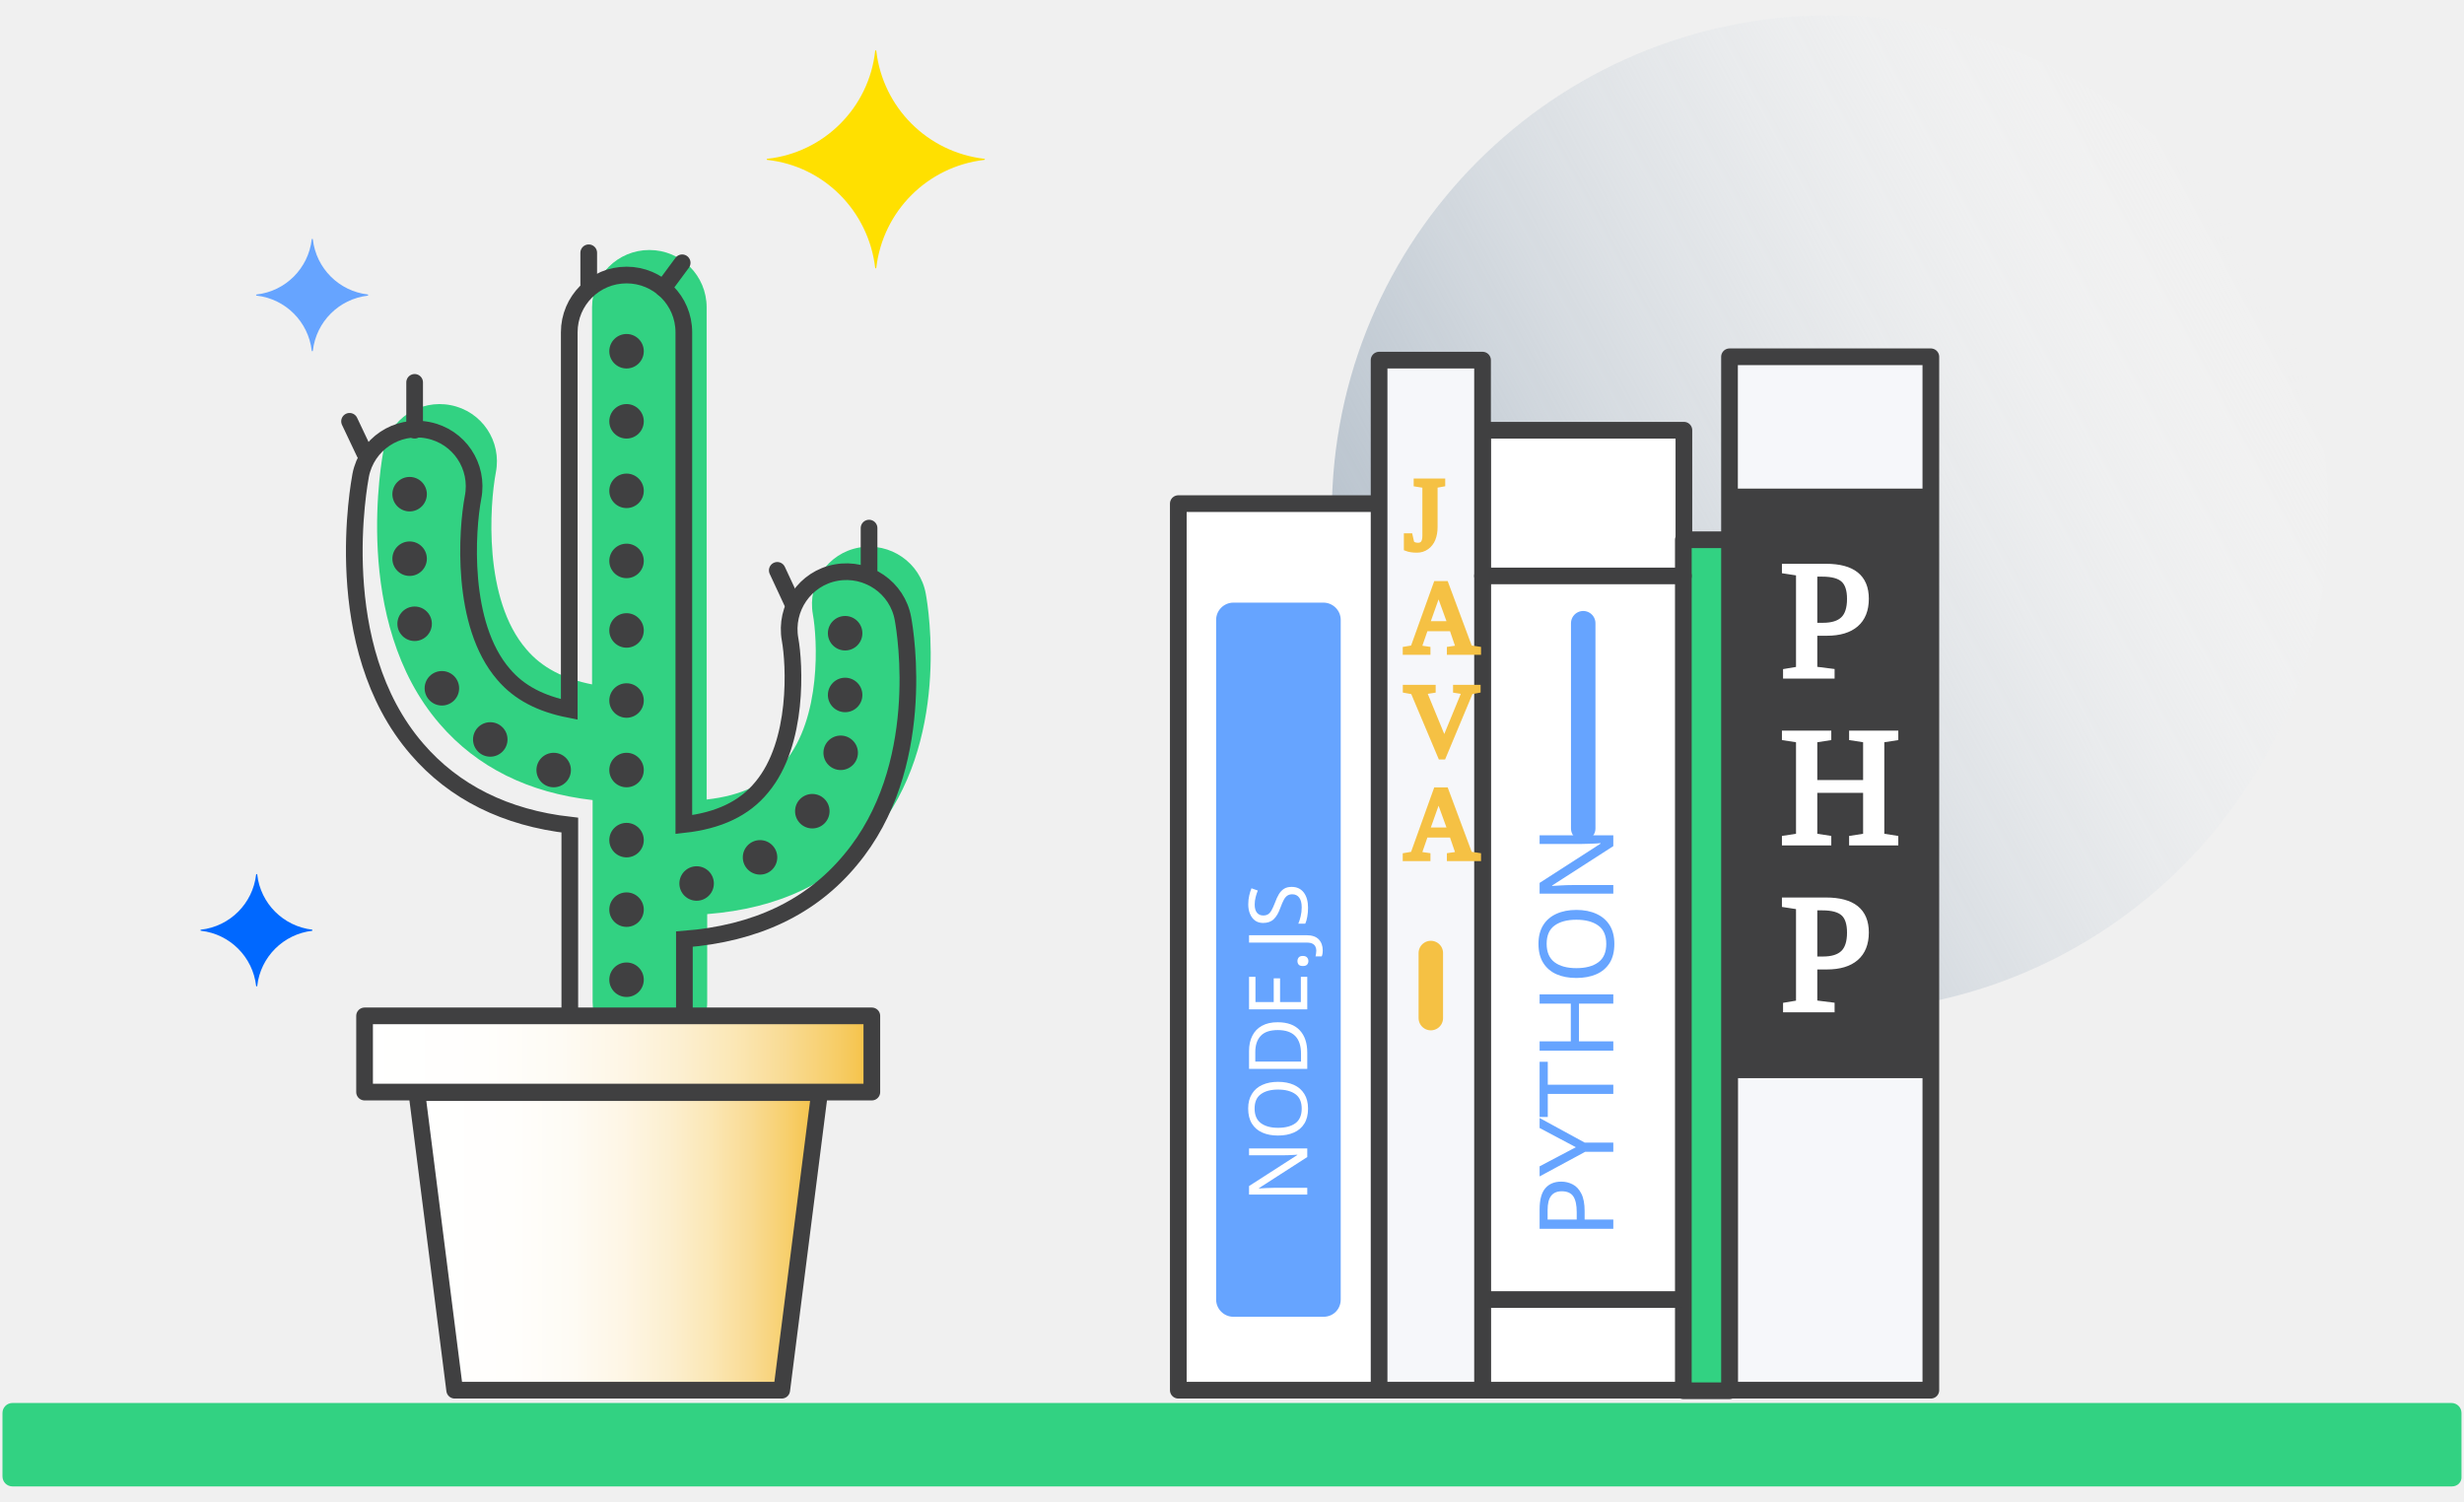
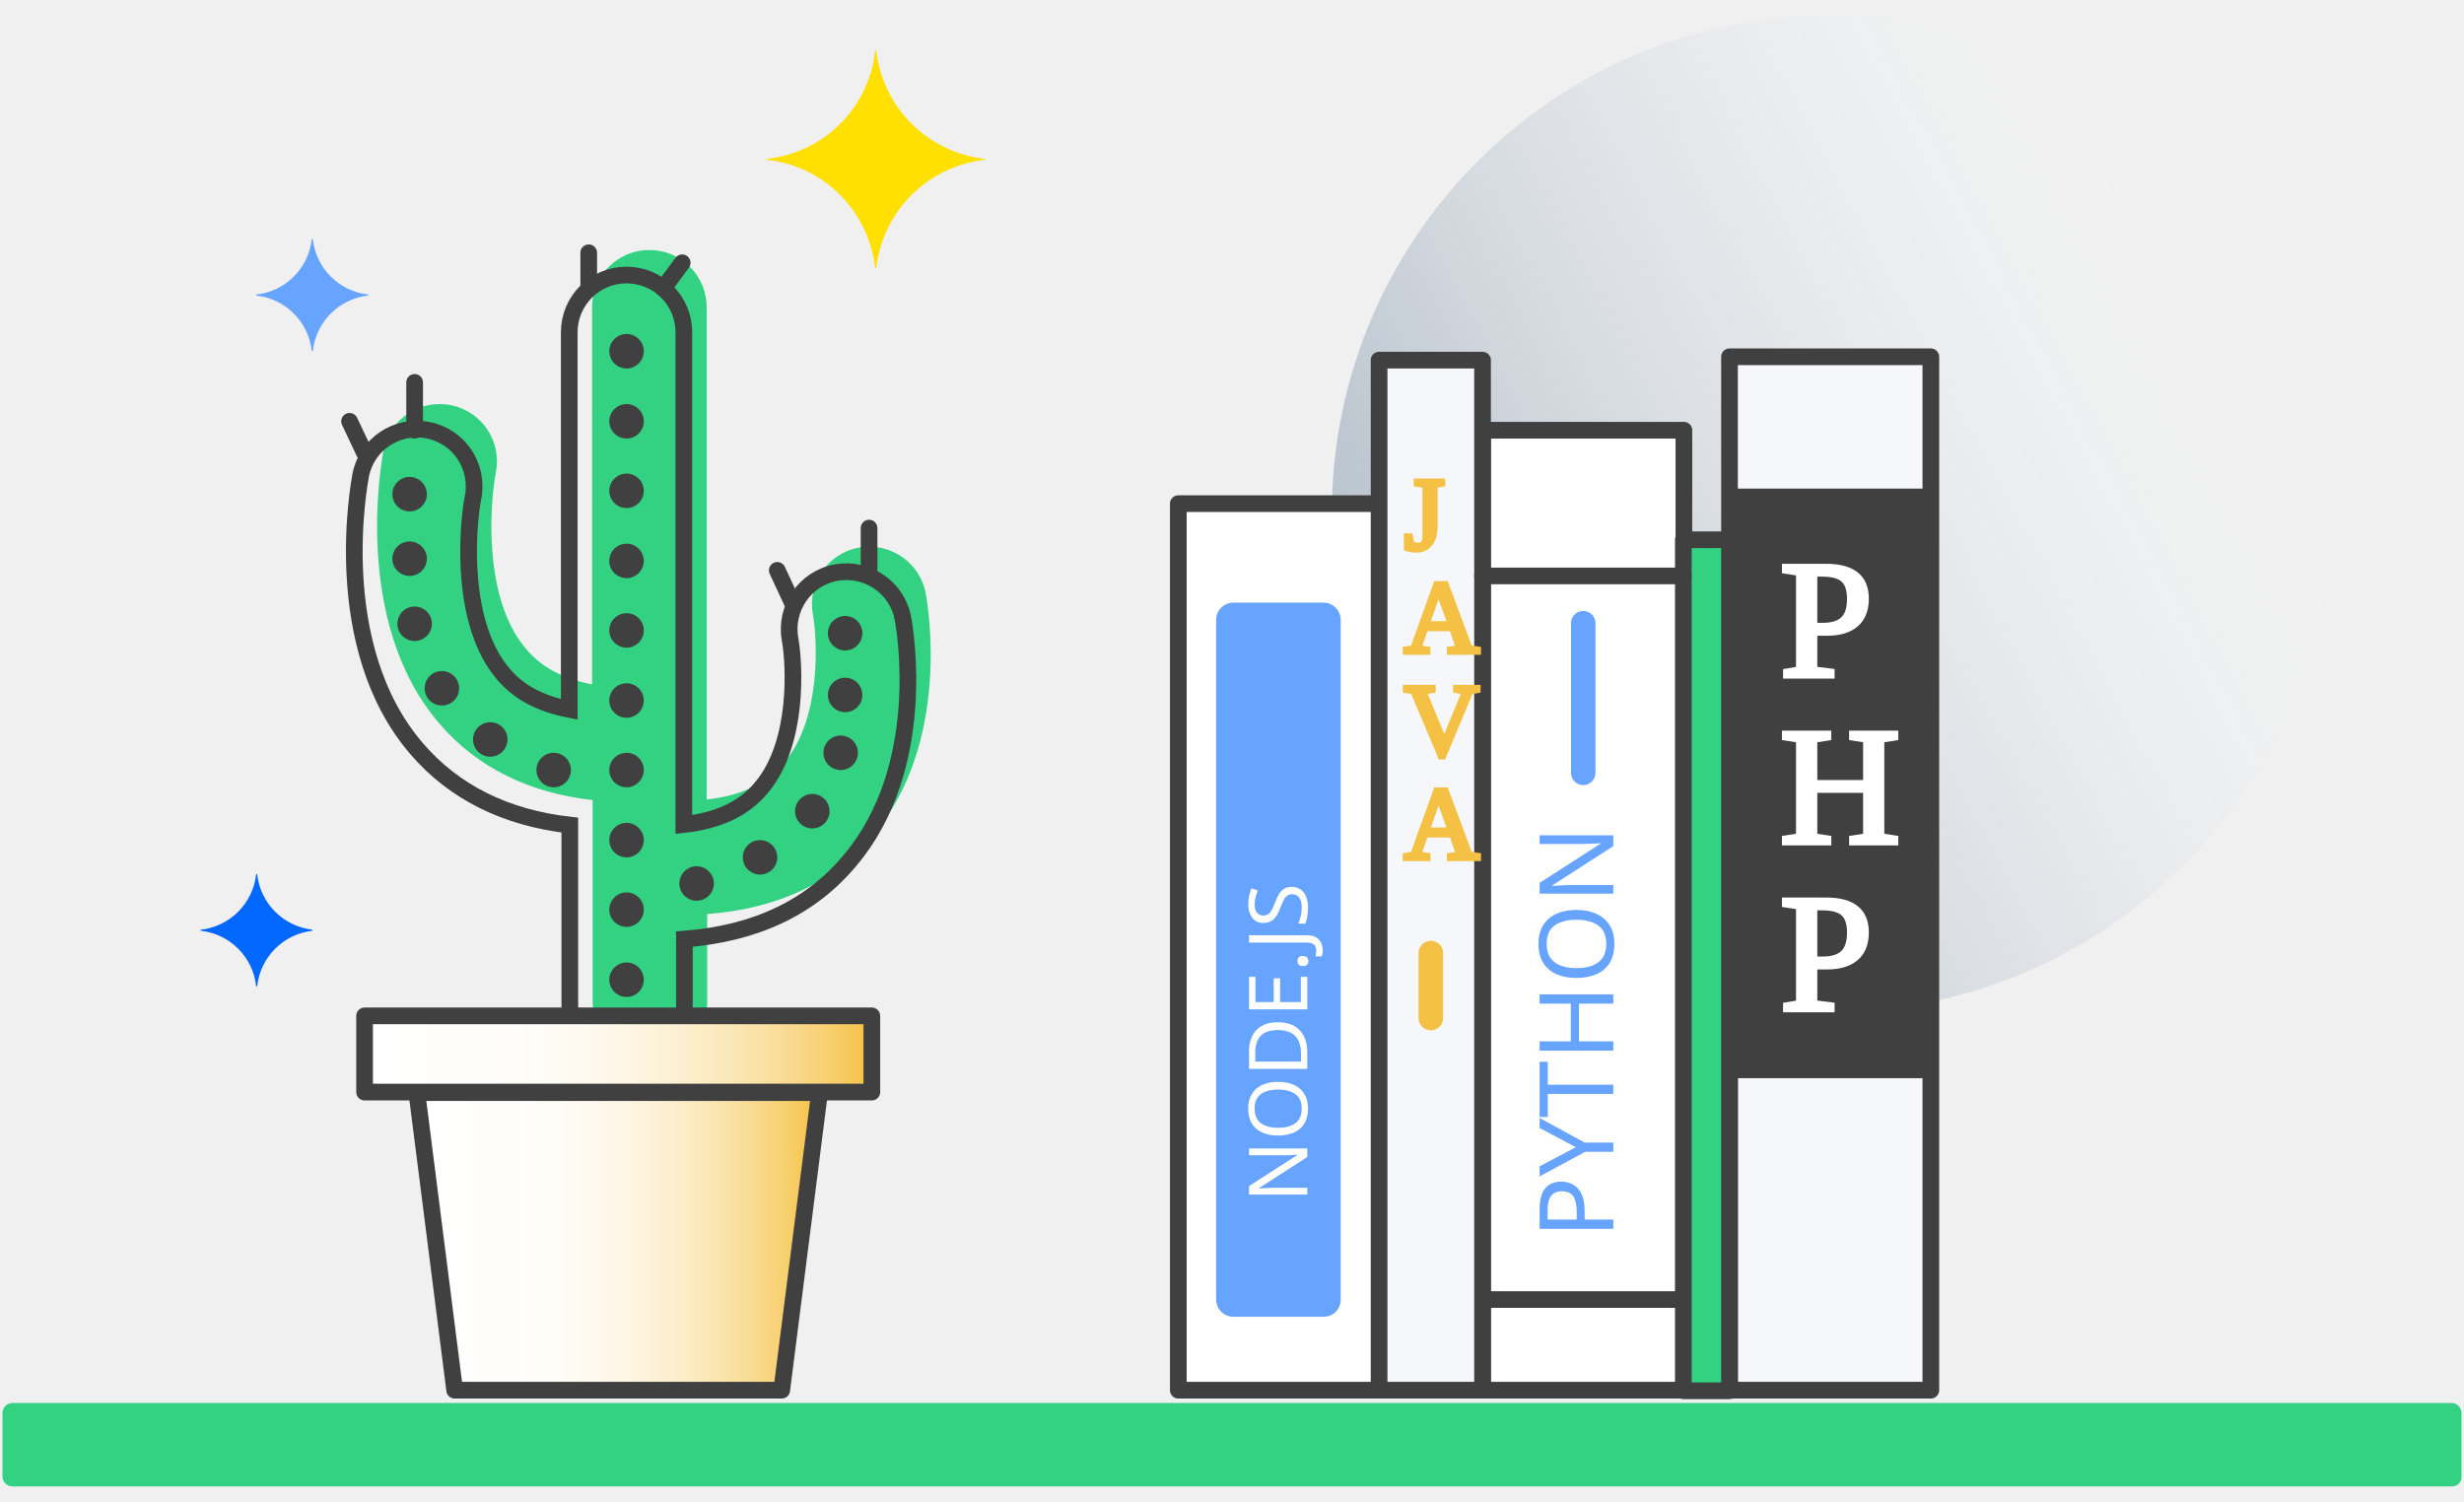
<svg xmlns="http://www.w3.org/2000/svg" xmlns:xlink="http://www.w3.org/1999/xlink" width="443" height="270" viewBox="0 0 443 270">
  <defs>
    <style type="text/css">
      .fake{fill:url(#SVGID_0_);} 
      .st0{fill:none;}
      .st1{fill:none;stroke:#0068FF;stroke-width:2;stroke-miterlimit:10;}
      .st2{fill:#32D282;}
      .st3{fill:url(#SVGID_1_);}
      .st4{fill:#FFE000;}
      .st5{fill:#0068FF;}
      .st6{fill:#66A4FF;}
      .st7{fill:none;stroke:#404041;stroke-width:3;stroke-miterlimit:10;}
      .st8{fill:#404041;}
      .st9{fill:#FFFFFF;stroke:#404041;stroke-width:3;stroke-linecap:round;stroke-linejoin:round;stroke-miterlimit:10;}
      .st10{fill:#F6F7FA;stroke:#404041;stroke-width:3;stroke-linecap:round;stroke-linejoin:round;stroke-miterlimit:10;}
      .st11{fill:none;stroke:#F5C144;stroke-width:4.399;stroke-linecap:round;stroke-linejoin:round;stroke-miterlimit:10;}
      .st12{fill:none;stroke:#66A4FF;stroke-width:4.399;stroke-linecap:round;stroke-linejoin:round;stroke-miterlimit:10;}
      .st13{fill:#32D282;stroke:#404041;stroke-width:3;stroke-linecap:round;stroke-linejoin:round;stroke-miterlimit:10;}
      .st14{fill:url(#SVGID_3_);}
      .st15{fill:none;stroke:#404041;stroke-width:3;stroke-linecap:round;stroke-linejoin:round;stroke-miterlimit:10;}
      .st16{fill:#FFFFFF;}
      .st17{font-family:'SourceSansPro-Black';}
      .st18{font-size:14.663px;}
      .st19{font-size:18.547px;}
      .st20{fill:url(#SVGID_4_);stroke:#404041;stroke-width:3;stroke-linecap:round;stroke-linejoin:round;stroke-miterlimit:10;}
      .st21{fill:url(#SVGID_6_);stroke:#404041;stroke-width:3;stroke-linecap:round;stroke-linejoin:round;stroke-miterlimit:10;}
      .st22{fill:#F5C144;}
      .st23{font-size:14.663px;glyph-orientation-vertical:0;writing-mode:tb;}
      .st24{font-size:24.927px;glyph-orientation-vertical:0;writing-mode:tb;}
      .st25{letter-spacing:-2;}
      .st26{fill:url(#SVGID_7_);}
    </style>
  </defs>
  <pattern y="612" width="463" height="297.7" patternUnits="userSpaceOnUse" id="SVGID_2_" viewBox="0 -297.7 463 297.7" style="overflow:visible;">
    <g>
      <rect y="-297.7" class="st0" width="463" height="297.7" />
      <g>
        <rect y="-297.7" class="st0" width="463" height="297.7" />
        <g>
          <path class="st1" d="M0-1c19.3,0,19.3-6,38.6-6s19.3,6,38.6,6s19.3-6,38.6-6s19.3,6,38.6,6s19.3-6,38.6-6s19.3,6,38.6,6 s19.3-6,38.6-6s19.3,6,38.6,6s19.3-6,38.6-6c19.3,0,19.3,6,38.6,6c19.3,0,19.3-6,38.6-6c19.3,0,19.3,6,38.6,6" />
          <path class="st1" d="M0-9.1c19.3,0,19.3-6,38.6-6s19.3,6,38.6,6s19.3-6,38.6-6s19.3,6,38.6,6s19.3-6,38.6-6s19.3,6,38.6,6 s19.3-6,38.6-6s19.3,6,38.6,6s19.3-6,38.6-6c19.3,0,19.3,6,38.6,6c19.3,0,19.3-6,38.6-6c19.3,0,19.3,6,38.6,6" />
          <path class="st1" d="M0-17.1c19.3,0,19.3-6,38.6-6s19.3,6,38.6,6s19.3-6,38.6-6s19.3,6,38.6,6s19.3-6,38.6-6s19.3,6,38.6,6 s19.3-6,38.6-6s19.3,6,38.6,6s19.3-6,38.6-6c19.3,0,19.3,6,38.6,6c19.3,0,19.3-6,38.6-6c19.3,0,19.3,6,38.6,6" />
          <path class="st1" d="M0-25.2c19.3,0,19.3-6,38.6-6s19.3,6,38.6,6s19.3-6,38.6-6s19.3,6,38.6,6s19.3-6,38.6-6s19.3,6,38.6,6 s19.3-6,38.6-6s19.3,6,38.6,6s19.3-6,38.6-6c19.3,0,19.3,6,38.6,6c19.3,0,19.3-6,38.6-6c19.3,0,19.3,6,38.6,6" />
          <path class="st1" d="M0-33.2c19.3,0,19.3-6,38.6-6s19.3,6,38.6,6s19.3-6,38.6-6s19.3,6,38.6,6s19.3-6,38.6-6s19.3,6,38.6,6 s19.3-6,38.6-6s19.3,6,38.6,6s19.3-6,38.6-6c19.3,0,19.3,6,38.6,6c19.3,0,19.3-6,38.6-6c19.3,0,19.3,6,38.6,6" />
          <path class="st1" d="M0-41.3c19.3,0,19.3-6,38.6-6s19.3,6,38.6,6s19.3-6,38.6-6s19.3,6,38.6,6s19.3-6,38.6-6s19.3,6,38.6,6 s19.3-6,38.6-6s19.3,6,38.6,6s19.3-6,38.6-6c19.3,0,19.3,6,38.6,6c19.3,0,19.3-6,38.6-6c19.3,0,19.3,6,38.6,6" />
          <path class="st1" d="M0-49.3c19.3,0,19.3-6,38.6-6s19.3,6,38.6,6s19.3-6,38.6-6s19.3,6,38.6,6s19.3-6,38.6-6s19.3,6,38.6,6 s19.3-6,38.6-6s19.3,6,38.6,6s19.3-6,38.6-6c19.3,0,19.3,6,38.6,6c19.3,0,19.3-6,38.6-6c19.3,0,19.3,6,38.6,6" />
          <path class="st1" d="M0-57.3c19.3,0,19.3-6,38.6-6s19.3,6,38.6,6s19.3-6,38.6-6s19.3,6,38.6,6s19.3-6,38.6-6s19.3,6,38.6,6 s19.3-6,38.6-6s19.3,6,38.6,6s19.3-6,38.6-6c19.3,0,19.3,6,38.6,6c19.3,0,19.3-6,38.6-6c19.3,0,19.3,6,38.6,6" />
          <path class="st1" d="M0-65.4c19.3,0,19.3-6,38.6-6s19.3,6,38.6,6s19.3-6,38.6-6s19.3,6,38.6,6s19.3-6,38.6-6s19.3,6,38.6,6 s19.3-6,38.6-6s19.3,6,38.6,6s19.3-6,38.6-6c19.3,0,19.3,6,38.6,6c19.3,0,19.3-6,38.6-6c19.3,0,19.3,6,38.6,6" />
          <path class="st1" d="M0-73.4c19.3,0,19.3-6,38.6-6s19.3,6,38.6,6s19.3-6,38.6-6s19.3,6,38.6,6s19.3-6,38.6-6s19.3,6,38.6,6 s19.3-6,38.6-6s19.3,6,38.6,6s19.3-6,38.6-6c19.3,0,19.3,6,38.6,6c19.3,0,19.3-6,38.6-6c19.3,0,19.3,6,38.6,6" />
          <path class="st1" d="M0-81.5c19.3,0,19.3-6,38.6-6s19.3,6,38.6,6s19.3-6,38.6-6s19.3,6,38.6,6s19.3-6,38.6-6s19.3,6,38.6,6 s19.3-6,38.6-6s19.3,6,38.6,6s19.3-6,38.6-6c19.3,0,19.3,6,38.6,6c19.3,0,19.3-6,38.6-6c19.3,0,19.3,6,38.6,6" />
          <path class="st1" d="M0-89.5c19.3,0,19.3-6,38.6-6s19.3,6,38.6,6s19.3-6,38.6-6s19.3,6,38.6,6s19.3-6,38.6-6s19.3,6,38.6,6 s19.3-6,38.6-6s19.3,6,38.6,6s19.3-6,38.6-6c19.3,0,19.3,6,38.6,6c19.3,0,19.3-6,38.6-6c19.3,0,19.3,6,38.6,6" />
          <path class="st1" d="M0-97.6c19.3,0,19.3-6,38.6-6s19.3,6,38.6,6s19.3-6,38.6-6s19.3,6,38.6,6s19.3-6,38.6-6s19.3,6,38.6,6 s19.3-6,38.6-6s19.3,6,38.6,6s19.3-6,38.6-6c19.3,0,19.3,6,38.6,6c19.3,0,19.3-6,38.6-6c19.3,0,19.3,6,38.6,6" />
          <path class="st1" d="M0-105.6c19.3,0,19.3-6,38.6-6s19.3,6,38.6,6s19.3-6,38.6-6s19.3,6,38.6,6s19.3-6,38.6-6s19.3,6,38.6,6 s19.3-6,38.6-6s19.3,6,38.6,6s19.3-6,38.6-6c19.3,0,19.3,6,38.6,6c19.3,0,19.3-6,38.6-6c19.3,0,19.3,6,38.6,6" />
          <path class="st1" d="M0-113.7c19.3,0,19.3-6,38.6-6s19.3,6,38.6,6s19.3-6,38.6-6s19.3,6,38.6,6s19.3-6,38.6-6s19.3,6,38.6,6 s19.3-6,38.6-6s19.3,6,38.6,6s19.3-6,38.6-6c19.3,0,19.3,6,38.6,6c19.3,0,19.3-6,38.6-6c19.3,0,19.3,6,38.6,6" />
          <path class="st1" d="M0-121.7c19.3,0,19.3-6,38.6-6s19.3,6,38.6,6s19.3-6,38.6-6s19.3,6,38.6,6s19.3-6,38.6-6s19.3,6,38.6,6 s19.3-6,38.6-6s19.3,6,38.6,6s19.3-6,38.6-6c19.3,0,19.3,6,38.6,6c19.3,0,19.3-6,38.6-6c19.3,0,19.3,6,38.6,6" />
          <path class="st1" d="M0-129.8c19.3,0,19.3-6,38.6-6s19.3,6,38.6,6s19.3-6,38.6-6s19.3,6,38.6,6s19.3-6,38.6-6s19.3,6,38.6,6 s19.3-6,38.6-6s19.3,6,38.6,6s19.3-6,38.6-6c19.3,0,19.3,6,38.6,6c19.3,0,19.3-6,38.6-6c19.3,0,19.3,6,38.6,6" />
          <path class="st1" d="M0-137.8c19.3,0,19.3-6,38.6-6s19.3,6,38.6,6s19.3-6,38.6-6s19.3,6,38.6,6s19.3-6,38.6-6s19.3,6,38.6,6 s19.3-6,38.6-6s19.3,6,38.6,6s19.3-6,38.6-6c19.3,0,19.3,6,38.6,6c19.3,0,19.3-6,38.6-6c19.3,0,19.3,6,38.6,6" />
          <path class="st1" d="M0-145.9c19.3,0,19.3-6,38.6-6s19.3,6,38.6,6s19.3-6,38.6-6s19.3,6,38.6,6s19.3-6,38.6-6s19.3,6,38.6,6 s19.3-6,38.6-6s19.3,6,38.6,6s19.3-6,38.6-6c19.3,0,19.3,6,38.6,6c19.3,0,19.3-6,38.6-6c19.3,0,19.3,6,38.6,6" />
          <path class="st1" d="M0-153.9c19.3,0,19.3-6,38.6-6s19.3,6,38.6,6s19.3-6,38.6-6s19.3,6,38.6,6s19.3-6,38.6-6s19.3,6,38.6,6 s19.3-6,38.6-6s19.3,6,38.6,6s19.3-6,38.6-6c19.3,0,19.3,6,38.6,6c19.3,0,19.3-6,38.6-6c19.3,0,19.3,6,38.6,6" />
          <path class="st1" d="M0-162c19.3,0,19.3-6,38.6-6s19.3,6,38.6,6s19.3-6,38.6-6s19.3,6,38.6,6s19.3-6,38.6-6s19.3,6,38.6,6 s19.3-6,38.6-6s19.3,6,38.6,6s19.3-6,38.6-6c19.3,0,19.3,6,38.6,6c19.3,0,19.3-6,38.6-6c19.3,0,19.3,6,38.6,6" />
          <path class="st1" d="M0-170c19.3,0,19.3-6,38.6-6s19.3,6,38.6,6s19.3-6,38.6-6s19.3,6,38.6,6s19.3-6,38.6-6s19.3,6,38.6,6 s19.3-6,38.6-6s19.3,6,38.6,6s19.3-6,38.6-6c19.3,0,19.3,6,38.6,6c19.3,0,19.3-6,38.6-6c19.3,0,19.3,6,38.6,6" />
          <path class="st1" d="M0-178c19.3,0,19.3-6,38.6-6s19.3,6,38.6,6s19.3-6,38.6-6s19.3,6,38.6,6s19.3-6,38.6-6s19.3,6,38.6,6 s19.3-6,38.6-6s19.3,6,38.6,6s19.3-6,38.6-6c19.3,0,19.3,6,38.6,6c19.3,0,19.3-6,38.6-6c19.3,0,19.3,6,38.6,6" />
          <path class="st1" d="M0-186.1c19.3,0,19.3-6,38.6-6s19.3,6,38.6,6s19.3-6,38.6-6s19.3,6,38.6,6s19.3-6,38.6-6s19.3,6,38.6,6 s19.3-6,38.6-6s19.3,6,38.6,6s19.3-6,38.6-6c19.3,0,19.3,6,38.6,6c19.3,0,19.3-6,38.6-6c19.3,0,19.3,6,38.6,6" />
          <path class="st1" d="M0-194.1c19.3,0,19.3-6,38.6-6s19.3,6,38.6,6s19.3-6,38.6-6s19.3,6,38.6,6s19.3-6,38.6-6s19.3,6,38.6,6 s19.3-6,38.6-6s19.3,6,38.6,6s19.3-6,38.6-6c19.3,0,19.3,6,38.6,6c19.3,0,19.3-6,38.6-6c19.3,0,19.3,6,38.6,6" />
          <path class="st1" d="M0-202.2c19.3,0,19.3-6,38.6-6s19.3,6,38.6,6s19.3-6,38.6-6s19.3,6,38.6,6s19.3-6,38.6-6s19.3,6,38.6,6 s19.3-6,38.6-6s19.3,6,38.6,6s19.3-6,38.6-6c19.3,0,19.3,6,38.6,6c19.3,0,19.3-6,38.6-6c19.3,0,19.3,6,38.6,6" />
          <path class="st1" d="M0-210.2c19.3,0,19.3-6,38.6-6s19.3,6,38.6,6s19.3-6,38.6-6s19.3,6,38.6,6s19.3-6,38.6-6s19.3,6,38.6,6 s19.3-6,38.6-6s19.3,6,38.6,6s19.3-6,38.6-6c19.3,0,19.3,6,38.6,6c19.3,0,19.3-6,38.6-6c19.3,0,19.3,6,38.6,6" />
          <path class="st1" d="M0-218.3c19.3,0,19.3-6,38.6-6s19.3,6,38.6,6s19.3-6,38.6-6s19.3,6,38.6,6s19.3-6,38.6-6s19.3,6,38.6,6 s19.3-6,38.6-6s19.3,6,38.6,6s19.3-6,38.6-6c19.3,0,19.3,6,38.6,6c19.3,0,19.3-6,38.6-6c19.3,0,19.3,6,38.6,6" />
          <path class="st1" d="M0-226.3c19.3,0,19.3-6,38.6-6s19.3,6,38.6,6s19.3-6,38.6-6s19.3,6,38.6,6s19.3-6,38.6-6s19.3,6,38.6,6 s19.3-6,38.6-6s19.3,6,38.6,6s19.3-6,38.6-6c19.3,0,19.3,6,38.6,6c19.3,0,19.3-6,38.6-6c19.3,0,19.3,6,38.6,6" />
          <path class="st1" d="M0-234.4c19.3,0,19.3-6,38.6-6s19.3,6,38.6,6s19.3-6,38.6-6s19.3,6,38.6,6s19.3-6,38.6-6s19.3,6,38.6,6 s19.3-6,38.6-6s19.3,6,38.6,6s19.3-6,38.6-6c19.3,0,19.3,6,38.6,6c19.3,0,19.3-6,38.6-6c19.3,0,19.3,6,38.6,6" />
          <path class="st1" d="M0-242.4c19.3,0,19.3-6,38.6-6s19.3,6,38.6,6s19.3-6,38.6-6s19.3,6,38.6,6s19.3-6,38.6-6s19.3,6,38.6,6 s19.3-6,38.6-6s19.3,6,38.6,6s19.3-6,38.6-6c19.3,0,19.3,6,38.6,6c19.3,0,19.3-6,38.6-6c19.3,0,19.3,6,38.6,6" />
          <path class="st1" d="M0-250.5c19.3,0,19.3-6,38.6-6s19.3,6,38.6,6s19.3-6,38.6-6s19.3,6,38.6,6s19.3-6,38.6-6s19.3,6,38.6,6 s19.3-6,38.6-6s19.3,6,38.6,6s19.3-6,38.6-6c19.3,0,19.3,6,38.6,6c19.3,0,19.3-6,38.6-6c19.3,0,19.3,6,38.6,6" />
          <path class="st1" d="M0-258.5c19.3,0,19.3-6,38.6-6s19.3,6,38.6,6s19.3-6,38.6-6s19.3,6,38.6,6s19.3-6,38.6-6s19.3,6,38.6,6 s19.3-6,38.6-6s19.3,6,38.6,6s19.3-6,38.6-6c19.3,0,19.3,6,38.6,6c19.3,0,19.3-6,38.6-6c19.3,0,19.3,6,38.6,6" />
          <path class="st1" d="M0-266.6c19.3,0,19.3-6,38.6-6s19.3,6,38.6,6s19.3-6,38.6-6s19.3,6,38.6,6s19.3-6,38.6-6s19.3,6,38.6,6 s19.3-6,38.6-6s19.3,6,38.6,6s19.3-6,38.6-6c19.3,0,19.3,6,38.6,6c19.3,0,19.3-6,38.6-6c19.3,0,19.3,6,38.6,6" />
          <path class="st1" d="M0-274.6c19.3,0,19.3-6,38.6-6s19.3,6,38.6,6s19.3-6,38.6-6s19.3,6,38.6,6s19.3-6,38.6-6s19.3,6,38.6,6 s19.3-6,38.6-6s19.3,6,38.6,6s19.3-6,38.6-6c19.3,0,19.3,6,38.6,6c19.3,0,19.3-6,38.6-6c19.3,0,19.3,6,38.6,6" />
          <path class="st1" d="M0-282.7c19.3,0,19.3-6,38.6-6s19.3,6,38.6,6s19.3-6,38.6-6s19.3,6,38.6,6s19.3-6,38.6-6s19.3,6,38.6,6 s19.3-6,38.6-6s19.3,6,38.6,6s19.3-6,38.6-6c19.3,0,19.3,6,38.6,6c19.3,0,19.3-6,38.6-6c19.3,0,19.3,6,38.6,6" />
          <path class="st1" d="M0-290.7c19.3,0,19.3-6,38.6-6s19.3,6,38.6,6s19.3-6,38.6-6c19.2,0,19.2,6,38.5,6s19.3-6,38.6-6 s19.3,6,38.6,6s19.3-6,38.6-6s19.3,6,38.6,6s19.3-6,38.6-6c19.3,0,19.3,6,38.6,6c19.3,0,19.3-6,38.6-6c19.3,0,19.3,6,38.6,6" />
        </g>
      </g>
    </g>
  </pattern>
  <pattern y="612" width="463" height="297.7" patternUnits="userSpaceOnUse" id="SVGID_5_" viewBox="0 -297.7 463 297.7" style="overflow:visible;">
    <g>
      <rect y="-297.7" class="st0" width="463" height="297.7" />
      <g>
        <rect y="-297.7" class="st0" width="463" height="297.7" />
        <g>
          <path class="st1" d="M0-1c19.3,0,19.3-6,38.6-6s19.3,6,38.6,6s19.3-6,38.6-6s19.3,6,38.6,6s19.3-6,38.6-6s19.3,6,38.6,6 s19.3-6,38.6-6s19.3,6,38.6,6s19.3-6,38.6-6c19.3,0,19.3,6,38.6,6c19.3,0,19.3-6,38.6-6c19.3,0,19.3,6,38.6,6" />
          <path class="st1" d="M0-9.1c19.3,0,19.3-6,38.6-6s19.3,6,38.6,6s19.3-6,38.6-6s19.3,6,38.6,6s19.3-6,38.6-6s19.3,6,38.6,6 s19.3-6,38.6-6s19.3,6,38.6,6s19.3-6,38.6-6c19.3,0,19.3,6,38.6,6c19.3,0,19.3-6,38.6-6c19.3,0,19.3,6,38.6,6" />
          <path class="st1" d="M0-17.1c19.3,0,19.3-6,38.6-6s19.3,6,38.6,6s19.3-6,38.6-6s19.3,6,38.6,6s19.3-6,38.6-6s19.3,6,38.6,6 s19.3-6,38.6-6s19.3,6,38.6,6s19.3-6,38.6-6c19.3,0,19.3,6,38.6,6c19.3,0,19.3-6,38.6-6c19.3,0,19.3,6,38.6,6" />
          <path class="st1" d="M0-25.2c19.3,0,19.3-6,38.6-6s19.3,6,38.6,6s19.3-6,38.6-6s19.3,6,38.6,6s19.3-6,38.6-6s19.3,6,38.6,6 s19.3-6,38.6-6s19.3,6,38.6,6s19.3-6,38.6-6c19.3,0,19.3,6,38.6,6c19.3,0,19.3-6,38.6-6c19.3,0,19.3,6,38.6,6" />
          <path class="st1" d="M0-33.2c19.3,0,19.3-6,38.6-6s19.3,6,38.6,6s19.3-6,38.6-6s19.3,6,38.6,6s19.3-6,38.6-6s19.3,6,38.6,6 s19.3-6,38.6-6s19.3,6,38.6,6s19.3-6,38.6-6c19.3,0,19.3,6,38.6,6c19.3,0,19.3-6,38.6-6c19.3,0,19.3,6,38.6,6" />
          <path class="st1" d="M0-41.3c19.3,0,19.3-6,38.6-6s19.3,6,38.6,6s19.3-6,38.6-6s19.3,6,38.6,6s19.3-6,38.6-6s19.3,6,38.6,6 s19.3-6,38.6-6s19.3,6,38.6,6s19.3-6,38.6-6c19.3,0,19.3,6,38.6,6c19.3,0,19.3-6,38.6-6c19.3,0,19.3,6,38.6,6" />
          <path class="st1" d="M0-49.3c19.3,0,19.3-6,38.6-6s19.3,6,38.6,6s19.3-6,38.6-6s19.3,6,38.6,6s19.3-6,38.6-6s19.3,6,38.6,6 s19.3-6,38.6-6s19.3,6,38.6,6s19.3-6,38.6-6c19.3,0,19.3,6,38.6,6c19.3,0,19.3-6,38.6-6c19.3,0,19.3,6,38.6,6" />
          <path class="st1" d="M0-57.3c19.3,0,19.3-6,38.6-6s19.3,6,38.6,6s19.3-6,38.6-6s19.3,6,38.6,6s19.3-6,38.6-6s19.3,6,38.6,6 s19.3-6,38.6-6s19.3,6,38.6,6s19.3-6,38.6-6c19.3,0,19.3,6,38.6,6c19.3,0,19.3-6,38.6-6c19.3,0,19.3,6,38.6,6" />
          <path class="st1" d="M0-65.4c19.3,0,19.3-6,38.6-6s19.3,6,38.6,6s19.3-6,38.6-6s19.3,6,38.6,6s19.3-6,38.6-6s19.3,6,38.6,6 s19.3-6,38.6-6s19.3,6,38.6,6s19.3-6,38.6-6c19.3,0,19.3,6,38.6,6c19.3,0,19.3-6,38.6-6c19.3,0,19.3,6,38.6,6" />
          <path class="st1" d="M0-73.4c19.3,0,19.3-6,38.6-6s19.3,6,38.6,6s19.3-6,38.6-6s19.3,6,38.6,6s19.3-6,38.6-6s19.3,6,38.6,6 s19.3-6,38.6-6s19.3,6,38.6,6s19.3-6,38.6-6c19.3,0,19.3,6,38.6,6c19.3,0,19.3-6,38.6-6c19.3,0,19.3,6,38.6,6" />
          <path class="st1" d="M0-81.5c19.3,0,19.3-6,38.6-6s19.3,6,38.6,6s19.3-6,38.6-6s19.3,6,38.6,6s19.3-6,38.6-6s19.3,6,38.6,6 s19.3-6,38.6-6s19.3,6,38.6,6s19.3-6,38.6-6c19.3,0,19.3,6,38.6,6c19.3,0,19.3-6,38.6-6c19.3,0,19.3,6,38.6,6" />
          <path class="st1" d="M0-89.5c19.3,0,19.3-6,38.6-6s19.3,6,38.6,6s19.3-6,38.6-6s19.3,6,38.6,6s19.3-6,38.6-6s19.3,6,38.6,6 s19.3-6,38.6-6s19.3,6,38.6,6s19.3-6,38.6-6c19.3,0,19.3,6,38.6,6c19.3,0,19.3-6,38.6-6c19.3,0,19.3,6,38.6,6" />
          <path class="st1" d="M0-97.6c19.3,0,19.3-6,38.6-6s19.3,6,38.6,6s19.3-6,38.6-6s19.3,6,38.6,6s19.3-6,38.6-6s19.3,6,38.6,6 s19.3-6,38.6-6s19.3,6,38.6,6s19.3-6,38.6-6c19.3,0,19.3,6,38.6,6c19.3,0,19.3-6,38.6-6c19.3,0,19.3,6,38.6,6" />
          <path class="st1" d="M0-105.6c19.3,0,19.3-6,38.6-6s19.3,6,38.6,6s19.3-6,38.6-6s19.3,6,38.6,6s19.3-6,38.6-6s19.3,6,38.6,6 s19.3-6,38.6-6s19.3,6,38.6,6s19.3-6,38.6-6c19.3,0,19.3,6,38.6,6c19.3,0,19.3-6,38.6-6c19.3,0,19.3,6,38.6,6" />
          <path class="st1" d="M0-113.7c19.3,0,19.3-6,38.6-6s19.3,6,38.6,6s19.3-6,38.6-6s19.3,6,38.6,6s19.3-6,38.6-6s19.3,6,38.6,6 s19.3-6,38.6-6s19.3,6,38.6,6s19.3-6,38.6-6c19.3,0,19.3,6,38.6,6c19.3,0,19.3-6,38.6-6c19.3,0,19.3,6,38.6,6" />
          <path class="st1" d="M0-121.7c19.3,0,19.3-6,38.6-6s19.3,6,38.6,6s19.3-6,38.6-6s19.3,6,38.6,6s19.3-6,38.6-6s19.3,6,38.6,6 s19.3-6,38.6-6s19.3,6,38.6,6s19.3-6,38.6-6c19.3,0,19.3,6,38.6,6c19.3,0,19.3-6,38.6-6c19.3,0,19.3,6,38.6,6" />
          <path class="st1" d="M0-129.8c19.3,0,19.3-6,38.6-6s19.3,6,38.6,6s19.3-6,38.6-6s19.3,6,38.6,6s19.3-6,38.6-6s19.3,6,38.6,6 s19.3-6,38.6-6s19.3,6,38.6,6s19.3-6,38.6-6c19.3,0,19.3,6,38.6,6c19.3,0,19.3-6,38.6-6c19.3,0,19.3,6,38.6,6" />
          <path class="st1" d="M0-137.8c19.3,0,19.3-6,38.6-6s19.3,6,38.6,6s19.3-6,38.6-6s19.3,6,38.6,6s19.3-6,38.6-6s19.3,6,38.6,6 s19.3-6,38.6-6s19.3,6,38.6,6s19.3-6,38.6-6c19.3,0,19.3,6,38.6,6c19.3,0,19.3-6,38.6-6c19.3,0,19.3,6,38.6,6" />
          <path class="st1" d="M0-145.9c19.3,0,19.3-6,38.6-6s19.3,6,38.6,6s19.3-6,38.6-6s19.3,6,38.6,6s19.3-6,38.6-6s19.3,6,38.6,6 s19.3-6,38.6-6s19.3,6,38.6,6s19.3-6,38.6-6c19.3,0,19.3,6,38.6,6c19.3,0,19.3-6,38.6-6c19.3,0,19.3,6,38.6,6" />
          <path class="st1" d="M0-153.9c19.3,0,19.3-6,38.6-6s19.3,6,38.6,6s19.3-6,38.6-6s19.3,6,38.6,6s19.3-6,38.6-6s19.3,6,38.6,6 s19.3-6,38.6-6s19.3,6,38.6,6s19.3-6,38.6-6c19.3,0,19.3,6,38.6,6c19.3,0,19.3-6,38.6-6c19.3,0,19.3,6,38.6,6" />
          <path class="st1" d="M0-162c19.3,0,19.3-6,38.6-6s19.3,6,38.6,6s19.3-6,38.6-6s19.3,6,38.6,6s19.3-6,38.6-6s19.3,6,38.6,6 s19.3-6,38.6-6s19.3,6,38.6,6s19.3-6,38.6-6c19.3,0,19.3,6,38.6,6c19.3,0,19.3-6,38.6-6c19.3,0,19.3,6,38.6,6" />
          <path class="st1" d="M0-170c19.3,0,19.3-6,38.6-6s19.3,6,38.6,6s19.3-6,38.6-6s19.3,6,38.6,6s19.3-6,38.6-6s19.3,6,38.6,6 s19.3-6,38.6-6s19.3,6,38.6,6s19.3-6,38.6-6c19.3,0,19.3,6,38.6,6c19.3,0,19.3-6,38.6-6c19.3,0,19.3,6,38.6,6" />
          <path class="st1" d="M0-178c19.3,0,19.3-6,38.6-6s19.3,6,38.6,6s19.3-6,38.6-6s19.3,6,38.6,6s19.3-6,38.6-6s19.3,6,38.6,6 s19.3-6,38.6-6s19.3,6,38.6,6s19.3-6,38.6-6c19.3,0,19.3,6,38.6,6c19.3,0,19.3-6,38.6-6c19.3,0,19.3,6,38.6,6" />
          <path class="st1" d="M0-186.1c19.3,0,19.3-6,38.6-6s19.3,6,38.6,6s19.3-6,38.6-6s19.3,6,38.6,6s19.3-6,38.6-6s19.3,6,38.6,6 s19.3-6,38.6-6s19.3,6,38.6,6s19.3-6,38.6-6c19.3,0,19.3,6,38.6,6c19.3,0,19.3-6,38.6-6c19.3,0,19.3,6,38.6,6" />
          <path class="st1" d="M0-194.1c19.3,0,19.3-6,38.6-6s19.3,6,38.6,6s19.3-6,38.6-6s19.3,6,38.6,6s19.3-6,38.6-6s19.3,6,38.6,6 s19.3-6,38.6-6s19.3,6,38.6,6s19.3-6,38.6-6c19.3,0,19.3,6,38.6,6c19.3,0,19.3-6,38.6-6c19.3,0,19.3,6,38.6,6" />
          <path class="st1" d="M0-202.2c19.3,0,19.3-6,38.6-6s19.3,6,38.6,6s19.3-6,38.6-6s19.3,6,38.6,6s19.3-6,38.6-6s19.3,6,38.6,6 s19.3-6,38.6-6s19.3,6,38.6,6s19.3-6,38.6-6c19.3,0,19.3,6,38.6,6c19.3,0,19.3-6,38.6-6c19.3,0,19.3,6,38.6,6" />
          <path class="st1" d="M0-210.2c19.3,0,19.3-6,38.6-6s19.3,6,38.6,6s19.3-6,38.6-6s19.3,6,38.6,6s19.3-6,38.6-6s19.3,6,38.6,6 s19.3-6,38.6-6s19.3,6,38.6,6s19.3-6,38.6-6c19.3,0,19.3,6,38.6,6c19.3,0,19.3-6,38.6-6c19.3,0,19.3,6,38.6,6" />
          <path class="st1" d="M0-218.3c19.3,0,19.3-6,38.6-6s19.3,6,38.6,6s19.3-6,38.6-6s19.3,6,38.6,6s19.3-6,38.6-6s19.3,6,38.6,6 s19.3-6,38.6-6s19.3,6,38.6,6s19.3-6,38.6-6c19.3,0,19.3,6,38.6,6c19.3,0,19.3-6,38.6-6c19.3,0,19.3,6,38.6,6" />
          <path class="st1" d="M0-226.3c19.3,0,19.3-6,38.6-6s19.3,6,38.6,6s19.3-6,38.6-6s19.3,6,38.6,6s19.3-6,38.6-6s19.3,6,38.6,6 s19.3-6,38.6-6s19.3,6,38.6,6s19.3-6,38.6-6c19.3,0,19.3,6,38.6,6c19.3,0,19.3-6,38.6-6c19.3,0,19.3,6,38.6,6" />
          <path class="st1" d="M0-234.4c19.3,0,19.3-6,38.6-6s19.3,6,38.6,6s19.3-6,38.6-6s19.3,6,38.6,6s19.3-6,38.6-6s19.3,6,38.6,6 s19.3-6,38.6-6s19.3,6,38.6,6s19.3-6,38.6-6c19.3,0,19.3,6,38.6,6c19.3,0,19.3-6,38.6-6c19.3,0,19.3,6,38.6,6" />
          <path class="st1" d="M0-242.4c19.3,0,19.3-6,38.6-6s19.3,6,38.6,6s19.3-6,38.6-6s19.3,6,38.6,6s19.3-6,38.6-6s19.3,6,38.6,6 s19.3-6,38.6-6s19.3,6,38.6,6s19.3-6,38.6-6c19.3,0,19.3,6,38.6,6c19.3,0,19.3-6,38.6-6c19.3,0,19.3,6,38.6,6" />
          <path class="st1" d="M0-250.5c19.3,0,19.3-6,38.6-6s19.3,6,38.6,6s19.3-6,38.6-6s19.3,6,38.6,6s19.3-6,38.6-6s19.3,6,38.6,6 s19.3-6,38.6-6s19.3,6,38.6,6s19.3-6,38.6-6c19.3,0,19.3,6,38.6,6c19.3,0,19.3-6,38.6-6c19.3,0,19.3,6,38.6,6" />
          <path class="st1" d="M0-258.5c19.3,0,19.3-6,38.6-6s19.3,6,38.6,6s19.3-6,38.6-6s19.3,6,38.6,6s19.3-6,38.6-6s19.3,6,38.6,6 s19.3-6,38.6-6s19.3,6,38.6,6s19.3-6,38.6-6c19.3,0,19.3,6,38.6,6c19.3,0,19.3-6,38.6-6c19.3,0,19.3,6,38.6,6" />
          <path class="st1" d="M0-266.6c19.3,0,19.3-6,38.6-6s19.3,6,38.6,6s19.3-6,38.6-6s19.3,6,38.6,6s19.3-6,38.6-6s19.3,6,38.6,6 s19.3-6,38.6-6s19.3,6,38.6,6s19.3-6,38.6-6c19.3,0,19.3,6,38.6,6c19.3,0,19.3-6,38.6-6c19.3,0,19.3,6,38.6,6" />
          <path class="st1" d="M0-274.6c19.3,0,19.3-6,38.6-6s19.3,6,38.6,6s19.3-6,38.6-6s19.3,6,38.6,6s19.3-6,38.6-6s19.3,6,38.6,6 s19.3-6,38.6-6s19.3,6,38.6,6s19.3-6,38.6-6c19.3,0,19.3,6,38.6,6c19.3,0,19.3-6,38.6-6c19.3,0,19.3,6,38.6,6" />
          <path class="st1" d="M0-282.7c19.3,0,19.3-6,38.6-6s19.3,6,38.6,6s19.3-6,38.6-6s19.3,6,38.6,6s19.3-6,38.6-6s19.3,6,38.6,6 s19.3-6,38.6-6s19.3,6,38.6,6s19.3-6,38.6-6c19.3,0,19.3,6,38.6,6c19.3,0,19.3-6,38.6-6c19.3,0,19.3,6,38.6,6" />
          <path class="st1" d="M0-290.7c19.3,0,19.3-6,38.6-6s19.3,6,38.6,6s19.3-6,38.6-6c19.2,0,19.2,6,38.5,6s19.3-6,38.6-6 s19.3,6,38.6,6s19.3-6,38.6-6s19.3,6,38.6,6s19.3-6,38.6-6c19.3,0,19.3,6,38.6,6c19.3,0,19.3-6,38.6-6c19.3,0,19.3,6,38.6,6" />
        </g>
      </g>
    </g>
  </pattern>
  <g transform="matrix(1, 0, 0, 1, -164.4542, -139.35)">
    <path class="st2" d="M330.9,246.1c-1-5.6-6.4-9.3-12-8.3s-9.3,6.4-8.3,12c0.8,4.4,1.6,18.6-5.1,26.6c-3.1,3.8-7.7,6-14,6.7v-88.5 c0-5.7-4.6-10.3-10.3-10.3c-5.7,0-10.3,4.6-10.3,10.3v67.8c-5.1-1-9-3-11.8-6.3c-7.8-9-6.6-26-5.5-31.8c1.1-5.6-2.5-11-8.1-12.1 s-11,2.5-12.1,8.1c-0.2,1.2-5.9,30.7,10.1,49.2c6.7,7.8,16,12.4,27.5,13.7v36.3c0,5.7,4.6,10.3,10.3,10.3c5.7,0,10.3-4.6,10.3-10.3 v-15.8c12.8-1,22.8-5.7,29.9-14.3C335.3,272.9,331.4,248.8,330.9,246.1z" />
    <linearGradient id="SVGID_1_" gradientUnits="userSpaceOnUse" x1="158.339" y1="2117.018" x2="43.126" y2="1979.711" gradientTransform="matrix(0.9282 0.372 0.372 -0.9282 -361.9913 2095.519)">
      <stop offset="0" style="stop-color:#FFFFFF;stop-opacity:0" />
      <stop offset="0.437" style="stop-color:#D7DDE3;stop-opacity:0.437" />
      <stop offset="0.788" style="stop-color:#BDC7D1;stop-opacity:0.788" />
      <stop offset="1" style="stop-color:#B4BFCA" />
    </linearGradient>
    <circle class="st3" cx="493.5" cy="231.7" r="89.6" />
    <path class="st2" d="M605.3,406.6H166.7c-1,0-1.8-0.8-1.8-1.8v-11.4c0-1,0.8-1.8,1.8-1.8h438.5c1,0,1.8,0.8,1.8,1.8v11.4 C607.1,405.8,606.3,406.6,605.3,406.6z" />
    <path class="st4" d="M341.4,167.9L341.4,167.9c-10.2-1.2-18.2-9.2-19.4-19.4l0,0c0-0.1-0.1-0.1-0.1-0.1c-0.1,0-0.1,0.1-0.1,0.1l0,0 c-1.1,10.2-9.2,18.3-19.4,19.4l0,0c-0.1,0-0.1,0.1-0.1,0.1c0,0.1,0.1,0.1,0.1,0.1l0,0c10.2,1.1,18.2,9.2,19.4,19.4l0,0 c0,0.1,0.1,0.1,0.1,0.1c0.1,0,0.1-0.1,0.1-0.1l0,0c1.2-10.2,9.2-18.2,19.4-19.4l0,0c0.1,0,0.1-0.1,0.1-0.1 C341.6,167.9,341.5,167.9,341.4,167.9z" />
    <path class="st5" d="M220.6,306.5L220.6,306.5c-5.2-0.6-9.3-4.7-9.9-9.9l0,0c0,0,0-0.1-0.1-0.1c0,0-0.1,0-0.1,0.1l0,0 c-0.6,5.2-4.7,9.3-9.9,9.9l0,0c0,0-0.1,0-0.1,0.1c0,0,0,0.1,0.1,0.1l0,0c5.2,0.6,9.3,4.7,9.9,9.9l0,0c0,0,0,0.1,0.1,0.1 c0,0,0.1,0,0.1-0.1l0,0c0.6-5.2,4.7-9.3,9.9-9.9l0,0C220.6,306.6,220.6,306.6,220.6,306.5L220.6,306.5z" />
    <path class="st6" d="M230.6,192.3L230.6,192.3c-5.2-0.6-9.3-4.7-9.9-9.9l0,0c0,0,0-0.1-0.1-0.1c0,0-0.1,0-0.1,0.1l0,0 c-0.6,5.2-4.7,9.3-9.9,9.9l0,0c0,0-0.1,0-0.1,0.1c0,0,0,0.1,0.1,0.1l0,0c5.2,0.6,9.3,4.7,9.9,9.9l0,0c0,0,0,0.1,0.1,0.1 c0,0,0.1,0,0.1-0.1l0,0c0.6-5.2,4.7-9.3,9.9-9.9l0,0C230.6,192.4,230.7,192.4,230.6,192.3C230.7,192.3,230.6,192.3,230.6,192.3z" />
    <path class="st7" d="M326.8,250.6c-1-5.6-6.4-9.3-12-8.3s-9.3,6.4-8.3,12c0.8,4.4,1.6,18.6-5.1,26.6c-3.1,3.8-7.7,6-14,6.7v-88.5 c0-5.7-4.6-10.3-10.3-10.3c-5.7,0-10.3,4.6-10.3,10.3v67.8c-5.1-1-9-3-11.8-6.3c-7.8-9-6.6-26-5.5-31.8c1.1-5.6-2.5-11-8.1-12.1 s-11,2.5-12.1,8.1c-0.2,1.2-5.9,30.7,10.1,49.2c6.7,7.8,16,12.4,27.5,13.7V324c0,5.7,4.6,10.3,10.3,10.3c5.7,0,10.3-4.6,10.3-10.3 v-15.8c12.8-1,22.8-5.7,29.9-14.3C331.2,277.4,327.3,253.3,326.8,250.6z" />
    <circle class="st8" cx="277.1" cy="315.5" r="3.1" />
    <circle class="st8" cx="277.1" cy="302.9" r="3.1" />
    <circle class="st8" cx="289.7" cy="298.2" r="3.1" />
    <circle class="st8" cx="301.1" cy="293.5" r="3.1" />
    <circle class="st8" cx="310.5" cy="285.2" r="3.1" />
    <circle class="st8" cx="315.6" cy="274.7" r="3.1" />
    <circle class="st8" cx="316.4" cy="264.3" r="3.1" />
    <circle class="st8" cx="316.4" cy="253.2" r="3.1" />
    <circle class="st8" cx="277.1" cy="290.4" r="3.1" />
    <circle class="st8" cx="277.1" cy="277.8" r="3.1" />
    <circle class="st8" cx="264" cy="277.8" r="3.1" />
    <circle class="st8" cx="252.6" cy="272.3" r="3.1" />
    <circle class="st8" cx="243.9" cy="263.1" r="3.1" />
    <circle class="st8" cx="239" cy="251.5" r="3.1" />
    <circle class="st8" cx="238.1" cy="239.8" r="3.1" />
    <circle class="st8" cx="238.1" cy="228.2" r="3.1" />
    <circle class="st8" cx="277.1" cy="265.3" r="3.1" />
    <circle class="st8" cx="277.1" cy="252.7" r="3.1" />
    <circle class="st8" cx="277.1" cy="240.2" r="3.1" />
    <circle class="st8" cx="277.1" cy="227.6" r="3.1" />
    <circle class="st8" cx="277.1" cy="215.1" r="3.1" />
    <circle class="st8" cx="277.1" cy="202.5" r="3.1" />
    <rect x="376.3" y="229.9" class="st9" width="36.2" height="159.4" />
    <rect x="431" y="216.7" class="st9" width="36.2" height="172.6" />
    <rect x="475.4" y="203.5" class="st10" width="36.2" height="185.8" />
    <rect x="412.4" y="204.1" class="st10" width="18.6" height="185.2" />
    <line class="st11" x1="421.7" y1="310.7" x2="421.7" y2="322.4" />
-     <line class="st12" x1="449.1" y1="251.4" x2="449.1" y2="288.3" />
+     <line class="st12" x1="449.1" y1="251.4" x2="449.1" y2="278.3" />
    <rect x="467.1" y="236.4" class="st13" width="8.3" height="153" />
    <pattern id="SVGID_3_" patternTransform="matrix(1 0 0 -1 1434.054 -17193.459)" xlink:href="#SVGID_2_" />
    <rect x="433.2" y="218.8" class="st14" width="31.7" height="21.8" />
    <line class="st15" x1="431" y1="242.9" x2="467.1" y2="242.9" />
    <line class="st15" x1="432.4" y1="373" x2="465.9" y2="373" />
    <path class="st6" d="M402.4,376.1h-16.2c-1.7,0-3.1-1.4-3.1-3.1V250.8c0-1.7,1.4-3.1,3.1-3.1h16.2c1.7,0,3.1,1.4,3.1,3.1V373 C405.5,374.7,404.2,376.1,402.4,376.1z" />
    <rect x="389.3" y="281.5" class="st0" width="14.3" height="74.1" />
    <text transform="matrix(0 -1 1 0 399.4865 355.5508)" class="st16 st17 st18" style="white-space: pre;">NODE.JS </text>
    <rect x="441.6" y="290.3" class="st0" width="15.1" height="71.8" />
    <text transform="matrix(0 -1 1 0 454.509 362.082)" class="st6 st17 st19" style="white-space: pre;">PYTHON</text>
    <line class="st15" x1="227.3" y1="215.1" x2="230" y2="220.8" />
    <line class="st15" x1="304.2" y1="241.9" x2="306.9" y2="247.7" />
    <line class="st15" x1="239" y1="208.1" x2="239" y2="216.7" />
    <line class="st15" x1="320.7" y1="234.3" x2="320.7" y2="242.9" />
    <line class="st15" x1="270.3" y1="184.8" x2="270.3" y2="190.5" />
    <line class="st15" x1="287.1" y1="186.6" x2="283.7" y2="191.2" />
    <linearGradient id="SVGID_4_" gradientUnits="userSpaceOnUse" x1="230" y1="283.15" x2="321.2" y2="283.15" gradientTransform="matrix(1 0 0 -1 0 612)">
      <stop offset="0" style="stop-color:#FFFFFF" />
      <stop offset="0.236" style="stop-color:#FFFEFC" />
      <stop offset="0.386" style="stop-color:#FEFBF4" />
      <stop offset="0.513" style="stop-color:#FEF6E5" />
      <stop offset="0.626" style="stop-color:#FCEFD0" />
      <stop offset="0.73" style="stop-color:#FBE7B5" />
      <stop offset="0.828" style="stop-color:#F9DB94" />
      <stop offset="0.919" style="stop-color:#F7CF6D" />
      <stop offset="1" style="stop-color:#F5C144" />
    </linearGradient>
    <rect x="230" y="322" class="st20" width="91.2" height="13.7" />
    <linearGradient id="SVGID_6_" gradientUnits="userSpaceOnUse" x1="239.4" y1="249.45" x2="311.8" y2="249.45" gradientTransform="matrix(1 0 0 -1 0 612)">
      <stop offset="0" style="stop-color:#FFFFFF" />
      <stop offset="0.236" style="stop-color:#FFFEFC" />
      <stop offset="0.386" style="stop-color:#FEFBF4" />
      <stop offset="0.513" style="stop-color:#FEF6E5" />
      <stop offset="0.626" style="stop-color:#FCEFD0" />
      <stop offset="0.73" style="stop-color:#FBE7B5" />
      <stop offset="0.828" style="stop-color:#F9DB94" />
      <stop offset="0.919" style="stop-color:#F7CF6D" />
      <stop offset="1" style="stop-color:#F5C144" />
    </linearGradient>
    <polygon class="st21" points="239.4,335.8 311.8,335.8 305,389.3 246.2,389.3 &#09;" />
    <rect x="475.6" y="227.2" class="st8" width="36.2" height="106" />
    <pattern id="SVGID_7_" patternTransform="matrix(1 0 0 -1 1434.054 -17293.277)" xlink:href="#SVGID_5_" />
    <rect x="432.5" y="374.5" class="st26" width="33.1" height="13.3" />
    <text transform="matrix(1, 0, 0, 1, 0.438614, 19.49063)" class="st16" style="font-size: 30px; stroke: #FFFFFF;">
      <tspan x="484.029" y="241.368">P</tspan>
      <tspan x="484.029" dy="1em">H</tspan>
      <tspan x="484.029" dy="1em">P</tspan>
    </text>
    <text transform="matrix(1, 0, 0, 1, -4.561386, 15.10001)" class="st19 st22" style="stroke: #F5C144;">
      <tspan x="421.524" y="222.931">J</tspan>
      <tspan x="421.524" dy="1em">A</tspan>
      <tspan x="421.524" dy="1em">V</tspan>
      <tspan x="421.524" dy="1em">A</tspan>
    </text>
  </g>
</svg>
